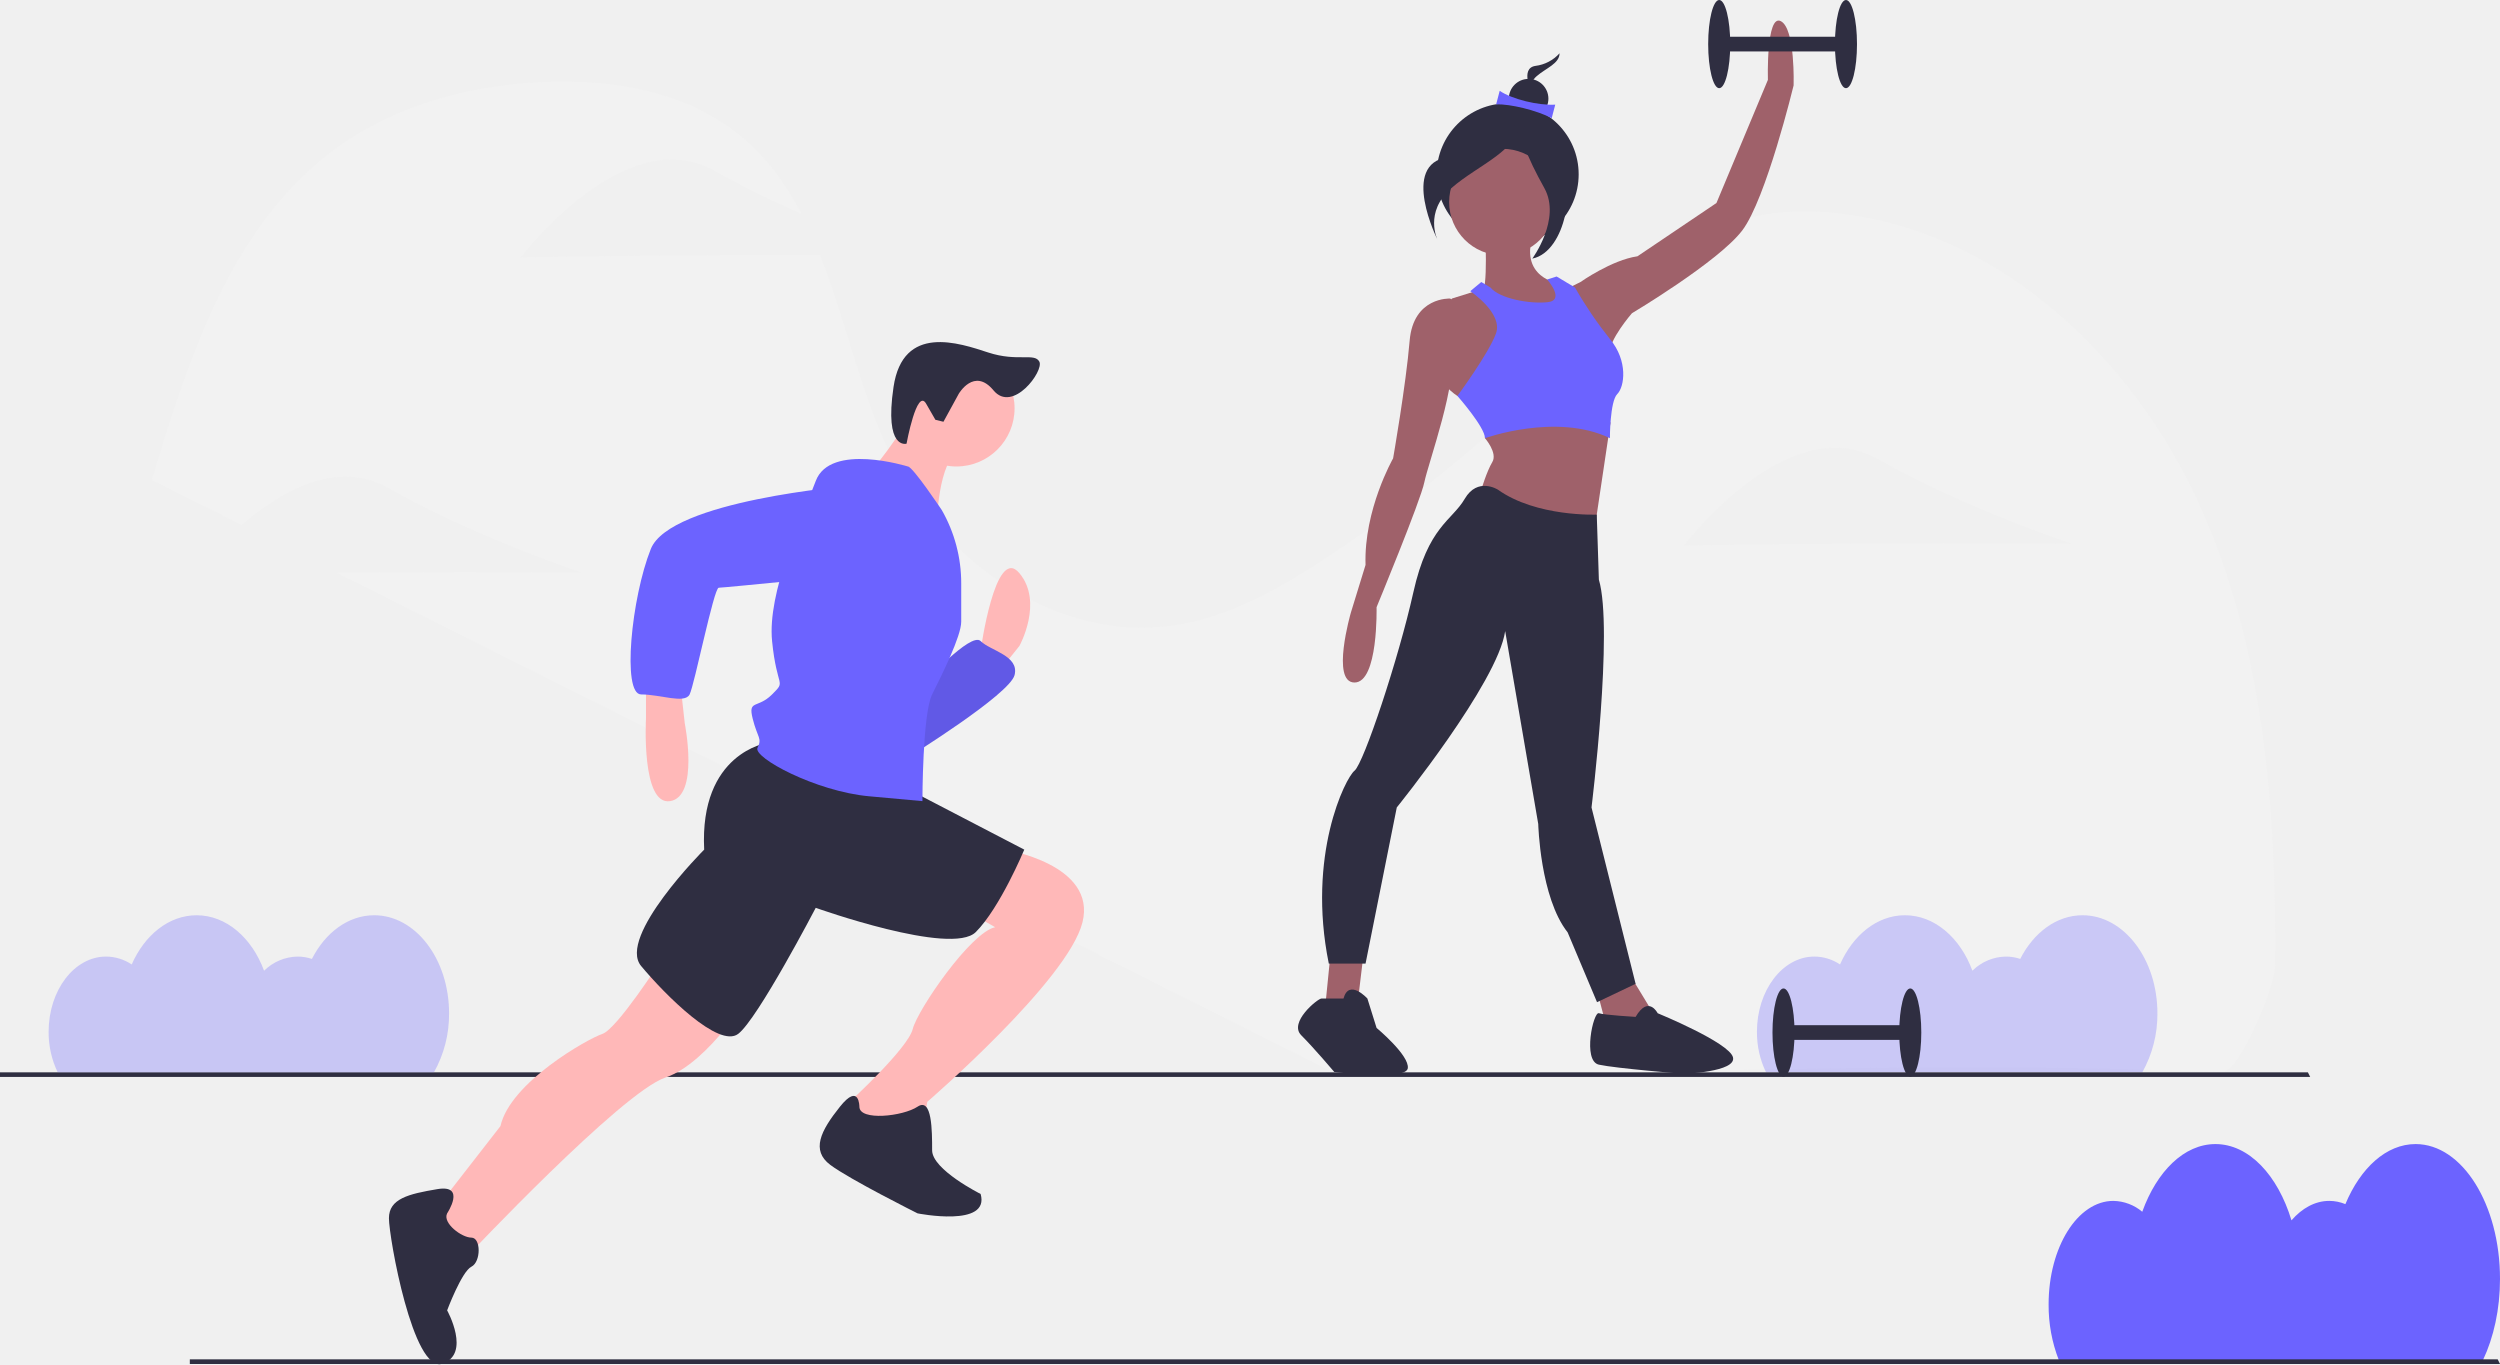
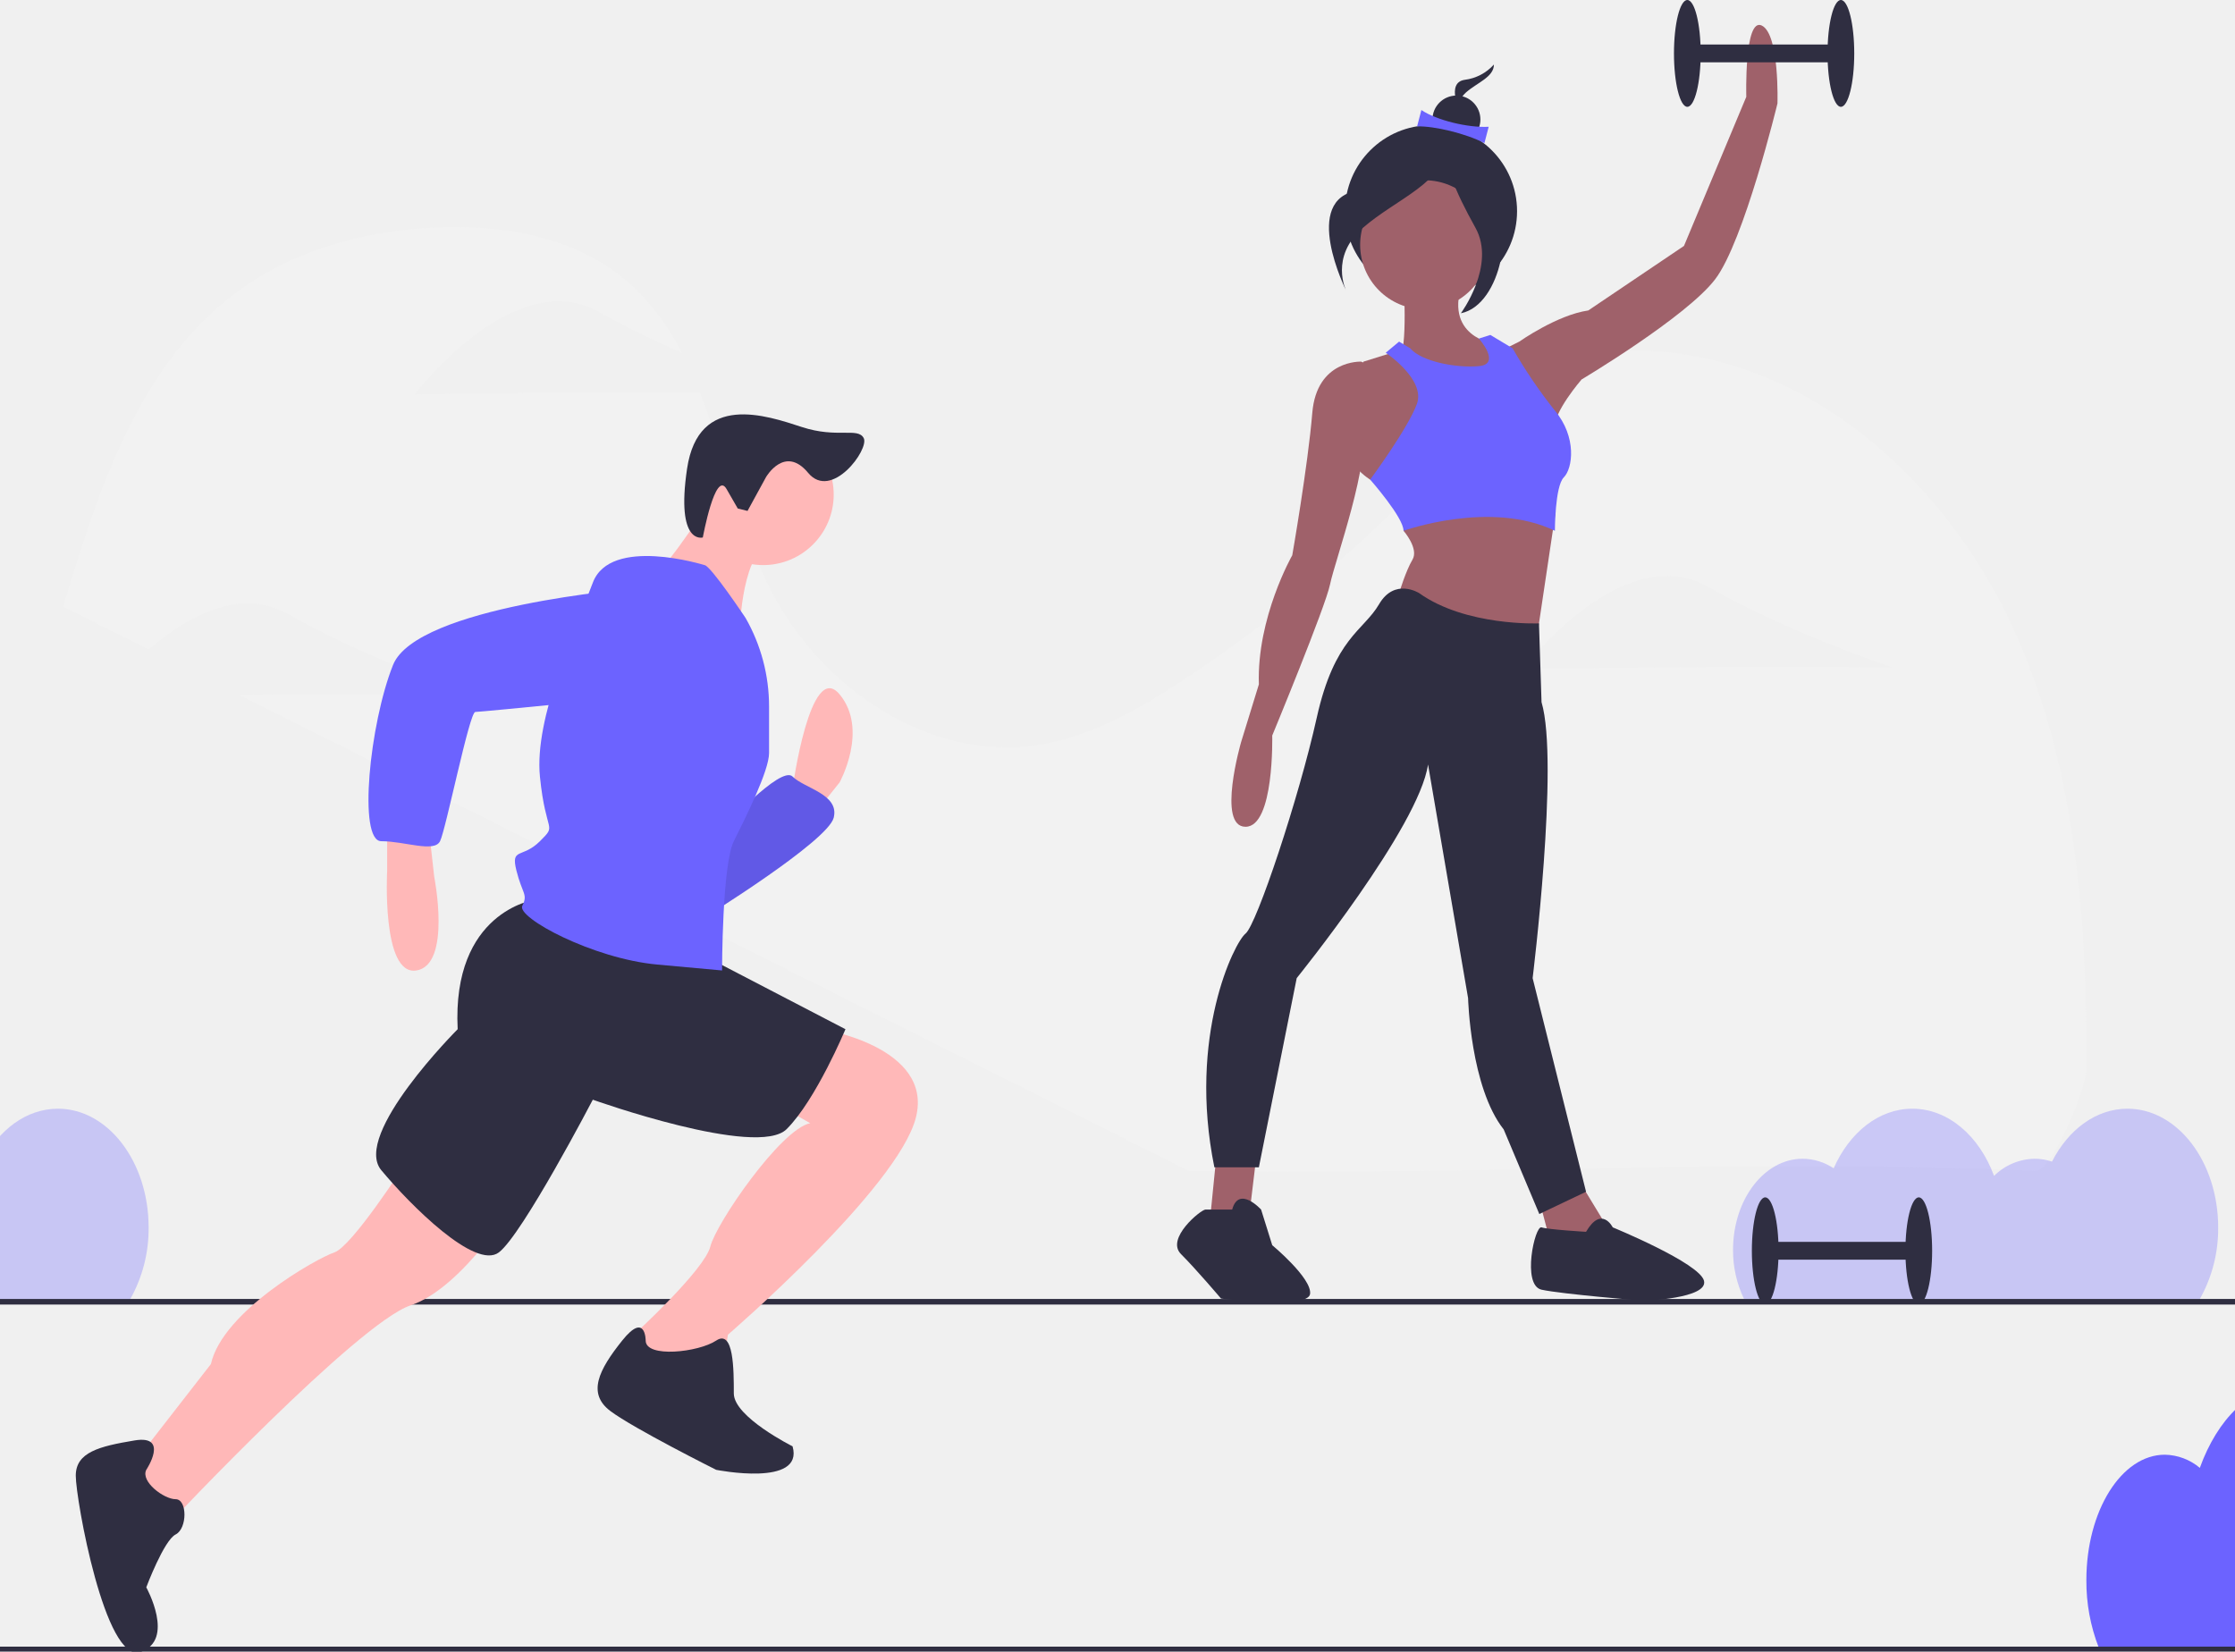
- <svg xmlns="http://www.w3.org/2000/svg" id="f6ab8ba1-7e68-4bec-bb42-3789208a6270" data-name="Layer 1" width="1080" height="589.339" viewBox="0 0 1080 589.339">
-   <path d="M1140,707.811c0-32.167-16.322-58.243-36.457-58.243-12.655,0-23.8,10.305-30.337,25.946a18.287,18.287,0,0,0-6.967-1.398c-6.094,0-11.729,3.123-16.324,8.408-5.892-19.501-18.387-32.955-32.85-32.955-13.522,0-25.316,11.771-31.61,29.24a19.915,19.915,0,0,0-12.477-4.692C957.526,674.115,945,694.127,945,718.813a65.145,65.145,0,0,0,4.408,24.068h183.24C1137.261,733.125,1140,720.98,1140,707.811Z" transform="translate(-60 -155.3305)" fill="#6c63ff" />
-   <path d="M1009.299,371.482c-28.71-62.107-84.896-115.09-152.771-123.726-17.946-2.283-36.684-1.367-53.335,5.706-21.857,9.285-37.965,28.025-54.246,45.313A654.108,654.108,0,0,1,633.987,395.622c-20.687,13.696-42.876,26.475-67.437,29.979-49.245,7.026-97.956-26.556-120.414-70.942-14.029-27.727-20.512-60.28-31.854-89.119-13.061-.025-28.623-.02-45.365.057-46.277.213-83.944.897-83.944.897s44.774-59.307,83.776-37.334c12.464,7.022,25.519,13.288,37.516,18.567-6.816-13.111-15.413-24.907-27.24-34.392-23.321-18.702-54.907-23.948-84.769-22.555-31.357,1.463-63.002,9.858-88.482,28.192-45.391,32.662-64.135,90.153-80.178,143.723l38.778,19.44c16.633-14.38,40.956-28.605,63.375-15.975,39.003,21.973,83.807,36.562,83.807,36.562s-37.362-.338-83.639-.125c-7.772.036-15.292.085-22.441.142L636,618.567c142,2,249.068-5.679,384,0,7.037.296,22.866-36.592,22.918-46.3C1043.29,503.846,1038.009,433.589,1009.299,371.482Zm-137.882,18.615c-46.277.213-83.944.897-83.944.897s44.774-59.307,83.776-37.334,83.807,36.562,83.807,36.562S917.694,389.884,871.417,390.097Z" transform="translate(-60 -155.3305)" fill="#f2f2f2" />
-   <path d="M992,593.067c0-23.388-14.481-42.349-32.343-42.349-11.227,0-21.115,7.493-26.915,18.865a19.362,19.362,0,0,0-6.181-1.016,21.059,21.059,0,0,0-14.483,6.113c-5.228-14.179-16.313-23.962-29.144-23.962-11.997,0-22.46,8.558-28.043,21.26a20.107,20.107,0,0,0-11.07-3.412c-13.709,0-24.822,14.551-24.822,32.5a39.928,39.928,0,0,0,3.911,17.5H985.477A51.201,51.201,0,0,0,992,593.067Z" transform="translate(-60 -155.3305)" fill="#6c63ff" opacity="0.3" />
-   <polygon points="1080 589.237 82 589.237 82 587.237 1079 587.237 1080 589.237" fill="#2f2e41" />
-   <polygon points="998 465.237 0 465.237 0 463.237 997 463.237 998 465.237" fill="#2f2e41" />
-   <path d="M483.63,436.467s6.285-46.093,16.761-33.523,0,31.427,0,31.427l-8.381,10.476-8.381-6.285Z" transform="translate(-60 -155.3305)" fill="#ffb8b8" />
-   <path d="M458.488,451.133s20.952-23.047,25.142-18.856,16.761,6.285,14.666,14.666-46.093,35.618-46.093,35.618Z" transform="translate(-60 -155.3305)" fill="#6c63ff" />
-   <path d="M458.488,451.133s20.952-23.047,25.142-18.856,16.761,6.285,14.666,14.666-46.093,35.618-46.093,35.618Z" transform="translate(-60 -155.3305)" opacity="0.1" />
-   <path d="M339.064,449.038v16.761s-2.095,37.713,10.476,35.618,6.285-33.523,6.285-33.523l-2.095-18.856Z" transform="translate(-60 -155.3305)" fill="#ffb8b8" />
-   <path d="M345.349,570.557s-18.856,29.332-25.142,31.427-39.808,20.952-43.998,39.808l-29.332,37.713,14.666,18.856s67.045-71.235,85.902-77.521,37.713-37.713,37.713-37.713Z" transform="translate(-60 -155.3305)" fill="#ffb8b8" />
-   <path d="M494.105,522.369s39.808,6.285,33.523,31.427S460.583,631.317,460.583,631.317l-2.095,12.571L435.441,648.078l-10.476-10.476,2.095-6.285s25.142-23.047,27.237-31.427,25.142-41.903,35.618-43.998L475.249,547.511Z" transform="translate(-60 -155.3305)" fill="#ffb8b8" />
-   <path d="M253.162,679.506s8.381-12.571-4.19-10.476-20.952,4.19-20.952,12.571,10.476,67.045,23.047,62.855,2.095-23.047,2.095-23.047,6.285-16.761,10.476-18.856,4.19-12.571,0-12.571S251.067,683.696,253.162,679.506Z" transform="translate(-60 -155.3305)" fill="#2f2e41" />
-   <path d="M431.251,633.412s0-10.476-8.381,0-12.571,18.856-4.19,25.142,37.713,20.952,37.713,20.952,31.427,6.285,27.237-8.381c0,0-20.952-10.476-20.952-18.856s0-23.047-6.285-18.856S431.251,639.698,431.251,633.412Z" transform="translate(-60 -155.3305)" fill="#2f2e41" />
-   <path d="M391.443,476.275s-29.332,4.19-27.237,46.093c0,0-37.713,37.713-27.237,50.284s33.523,35.618,41.903,29.332,33.523-54.474,33.523-54.474,58.664,20.952,69.14,10.476,20.952-35.618,20.952-35.618l-52.379-27.237Z" transform="translate(-60 -155.3305)" fill="#2f2e41" />
-   <circle cx="413.154" cy="176.379" r="25.142" fill="#ffb8b8" />
-   <path d="M454.297,333.804s-14.666,23.047-18.856,25.142,29.332,23.047,29.332,23.047,0-27.237,10.476-33.523Z" transform="translate(-60 -155.3305)" fill="#ffb8b8" />
-   <path d="M452.202,356.851s-33.523-10.476-39.808,6.285-20.952,48.189-18.856,69.14,6.285,16.761,0,23.047-10.476,2.095-8.381,10.476,4.19,8.381,2.095,12.571S412.394,497.227,435.441,499.322l23.047,2.095s0-37.713,4.19-46.093,12.571-25.142,12.571-31.427V407.265a63.607,63.607,0,0,0-8.381-31.558h0S454.297,356.851,452.202,356.851Z" transform="translate(-60 -155.3305)" fill="#6c63ff" />
-   <path d="M427.06,365.232s-77.521,6.285-85.902,27.237-12.571,62.855-4.19,62.855,18.856,4.19,20.952,0,10.476-46.093,12.571-46.093,64.95-6.285,64.95-6.285S462.678,369.422,427.06,365.232Z" transform="translate(-60 -155.3305)" fill="#6c63ff" />
-   <path d="M474.164,325.476s6.672-11.595,15.012-1.524S511.083,315.516,509,311.567s-9.438.178-22.042-3.943-36.885-12.514-40.951,14.867,5.618,24.511,5.618,24.511,4.439-24.263,8.451-17.294l4.012,6.969,3.48.857Z" transform="translate(-60 -155.3305)" fill="#2f2e41" />
-   <circle cx="651.309" cy="75.314" r="30.674" fill="#2f2e41" />
-   <path d="M701.504,253.349s1.587,28.572-1.587,28.572S719.758,295.413,719.758,295.413l14.286-7.937v-9.524s-19.048-2.381-11.111-23.016S701.504,253.349,701.504,253.349Z" transform="translate(-60 -155.3305)" fill="#9f616a" />
-   <polygon points="574.835 411.517 572.454 435.327 580.391 437.708 586.74 431.359 589.121 411.517 574.835 411.517" fill="#9f616a" />
-   <polygon points="689.124 425.01 693.092 440.089 704.203 447.232 716.109 440.883 702.616 418.66 689.124 425.01" fill="#9f616a" />
-   <circle cx="649.043" cy="87.304" r="23.016" fill="#9f616a" />
-   <path d="M695.154,328.747l-5.556-2.381s-9.524-5.556-10.318-16.667,7.937-25.397,7.937-25.397l12.699-3.968,14.92,12.143.16,19.603Z" transform="translate(-60 -155.3305)" fill="#9f616a" />
-   <path d="M689.599,285.889l-3.175-1.587s-15.873-.794-17.461,18.254-7.143,50.795-7.143,50.795-12.699,22.223-11.905,46.033l-6.349,20.635s-8.73,30.159,1.587,30.159,9.524-32.54,9.524-32.54,19.048-46.033,20.635-53.969,15.08-45.239,11.111-55.557S689.599,285.889,689.599,285.889Z" transform="translate(-60 -155.3305)" fill="#9f616a" />
-   <path d="M701.504,335.89v8.73s5.556,6.349,3.175,10.318-4.762,11.905-4.762,11.905L711.028,384.304l37.302,3.175,7.418-49.699Z" transform="translate(-60 -155.3305)" fill="#9f616a" />
-   <path d="M736.425,280.333l6.349-3.175s13.492-9.524,24.604-11.111l34.128-23.016,22.223-53.176s-.794-28.572,5.556-25.397S834.84,192.236,834.84,192.236s-11.905,49.207-22.223,62.7-47.62,35.715-47.62,35.715-10.318,11.905-9.524,17.461S736.425,280.333,736.425,280.333Z" transform="translate(-60 -155.3305)" fill="#9f616a" />
-   <path d="M707.059,366.843s-8.73-5.556-14.286,3.968-15.873,11.905-22.223,40.477S649.121,485.1,645.153,488.275s-20.635,36.509-11.111,83.335h15.873L663.408,504.148s43.652-53.969,46.826-76.192L724.52,511.291s.794,31.747,12.699,46.826l12.699,30.159,16.667-7.937-19.048-76.192s9.524-76.986,3.175-98.415l-.912-28.094S723.726,378.748,707.059,366.843Z" transform="translate(-60 -155.3305)" fill="#2f2e41" />
-   <path d="M640.391,586.69h-9.524c-1.587,0-14.286,10.318-8.73,15.873s14.286,15.873,14.286,15.873,30.953,3.937,31.747-1.619-13.492-17.429-13.492-17.429l-3.968-12.699S642.772,577.959,640.391,586.69Z" transform="translate(-60 -155.3305)" fill="#2f2e41" />
-   <path d="M766.584,594.626s-13.492-.794-15.873-1.587-7.143,20.635,0,22.223S787.22,619.23,787.22,619.23s23.016-.794,21.429-7.143-32.54-19.048-32.54-19.048S772.14,585.102,766.584,594.626Z" transform="translate(-60 -155.3305)" fill="#2f2e41" />
-   <path d="M703.885,279.54l-3.968-2.381-4.762,3.968s14.286,9.524,11.111,18.254-16.667,26.985-16.667,26.985,11.905,13.492,11.905,18.254c0,0,30.953-11.111,53.969,0,0,0,0-15.873,3.175-19.048s4.762-14.286-3.175-23.81a174.007,174.007,0,0,1-15.08-22.223l-7.937-4.762-4.088,1.297s8.056,9.021.12,9.815S707.853,284.302,703.885,279.54Z" transform="translate(-60 -155.3305)" fill="#6c63ff" />
-   <path d="M733.728,178.347a16.767,16.767,0,0,1-10.4,5.448c-6.933.99-1.486,11.886-1.486,11.886s-1.981-3.962,1.981-7.429S733.728,182.804,733.728,178.347Z" transform="translate(-60 -155.3305)" fill="#2f2e41" />
-   <circle cx="660.36" cy="42.628" r="8.549" fill="#2f2e41" />
-   <path d="M730.34,206.376c-6.604-3.45-17.965-6.163-24.002-5.969l1.527-5.838c5.344,3.631,16.645,6.394,24.002,5.969Z" transform="translate(-60 -155.3305)" fill="#6c63ff" />
-   <path d="M716.696,206.89s-10.407,13.38-31.221,16.354-4.46,35.681-4.46,35.681-5.947-11.894,5.947-22.3S716.696,220.27,716.696,206.89Z" transform="translate(-60 -155.3305)" fill="#2f2e41" />
-   <path d="M717.49,206.096s5.947,20.814,14.867,23.787,4.46,34.194-10.407,37.167c0,0,12.637-17.097,5.203-30.477S715.26,212.786,717.49,206.096Z" transform="translate(-60 -155.3305)" fill="#2f2e41" />
-   <rect x="742.696" y="15.873" width="54.763" height="6.349" fill="#2f2e41" />
-   <ellipse cx="797.46" cy="19.048" rx="4.762" ry="19.048" fill="#2f2e41" />
-   <ellipse cx="742.696" cy="19.048" rx="4.762" ry="19.048" fill="#2f2e41" />
-   <rect x="770.475" y="442.882" width="54.763" height="6.349" fill="#2f2e41" />
-   <ellipse cx="825.238" cy="446.057" rx="4.762" ry="19.048" fill="#2f2e41" />
-   <ellipse cx="770.475" cy="446.057" rx="4.762" ry="19.048" fill="#2f2e41" />
-   <path d="M254,593.067c0-23.388-14.481-42.349-32.343-42.349-11.227,0-21.115,7.493-26.915,18.865a19.362,19.362,0,0,0-6.181-1.016,21.059,21.059,0,0,0-14.483,6.113c-5.228-14.179-16.313-23.962-29.144-23.962-11.997,0-22.46,8.558-28.043,21.26a20.107,20.107,0,0,0-11.07-3.412c-13.709,0-24.822,14.551-24.822,32.5a39.928,39.928,0,0,0,3.911,17.5H247.477A51.201,51.201,0,0,0,254,593.067Z" transform="translate(-60 -155.3305)" fill="#6c63ff" opacity="0.3" />
+ <svg xmlns="http://www.w3.org/2000/svg" width="797" height="589" viewBox="0 0 797 589" fill="none">
+   <g clip-path="url(#clip0)">
+     <path d="M939 552.48C939 520.313 922.678 494.237 902.543 494.237C889.888 494.237 878.743 504.542 872.206 520.182C869.998 519.265 867.631 518.79 865.239 518.784C859.145 518.784 853.51 521.907 848.915 527.192C843.022 507.691 830.528 494.237 816.065 494.237C802.543 494.237 790.749 506.008 784.456 523.477C780.959 520.526 776.553 518.869 771.978 518.784C756.526 518.784 744 538.796 744 563.483C743.936 571.712 745.432 579.879 748.408 587.551H931.648C936.261 577.795 939 565.65 939 552.48Z" fill="#6C63FF" />
+     <path d="M717.543 223.252C694.964 174.406 650.775 132.737 597.393 125.945C583.279 124.15 568.542 124.87 555.447 130.433C538.257 137.735 525.588 152.474 512.783 166.07C485.673 194.849 455.335 220.407 422.37 242.238C406.101 253.01 388.65 263.06 369.333 265.816C330.603 271.341 292.293 244.93 274.63 210.022C263.596 188.215 258.498 162.613 249.578 139.932C239.306 139.912 227.067 139.916 213.9 139.977C177.505 140.144 147.88 140.682 147.88 140.682C147.88 140.682 183.093 94.038 213.768 111.32C223.571 116.842 233.838 121.77 243.274 125.922C237.913 115.611 231.152 106.333 221.85 98.874C203.508 84.165 178.666 80.039 155.181 81.135C130.52 82.285 105.632 88.887 85.593 103.307C49.894 128.995 35.152 174.21 22.535 216.341L53.033 231.63C66.114 220.321 85.243 209.133 102.875 219.067C133.55 236.348 168.787 247.822 168.787 247.822C168.787 247.822 139.403 247.556 103.007 247.724C96.894 247.752 90.98 247.791 85.358 247.835L423.954 417.579C535.633 419.152 619.839 413.112 725.96 417.579C731.494 417.812 743.943 388.8 743.984 381.165C744.277 327.353 740.123 272.098 717.543 223.252ZM609.103 237.893C572.708 238.06 543.083 238.598 543.083 238.598C543.083 238.598 578.296 191.954 608.971 209.236C639.646 226.517 674.883 237.991 674.883 237.991C674.883 237.991 645.498 237.725 609.103 237.893L609.103 237.893Z" fill="#F2F2F2" />
+     <path opacity="0.3" d="M791 437.737C791 414.348 776.519 395.388 758.656 395.388C747.429 395.388 737.541 402.881 731.742 414.253C729.75 413.581 727.663 413.238 725.561 413.237C720.125 413.329 714.936 415.519 711.078 419.35C705.851 405.171 694.765 395.388 681.935 395.388C669.938 395.388 659.475 403.947 653.891 416.648C650.616 414.45 646.766 413.264 642.822 413.237C629.113 413.237 618 427.788 618 445.737C617.96 451.791 619.297 457.775 621.911 463.237H784.477C788.836 455.45 791.085 446.66 791 437.737V437.737Z" fill="#6C63FF" />
+     <path d="M939 589.237H-59V587.237H938L939 589.237Z" fill="#2F2E41" />
+     <path d="M857 465.237H-141V463.237H856L857 465.237Z" fill="#2F2E41" />
+     <path d="M282.629 281.137C282.629 281.137 288.915 235.043 299.391 247.614C309.866 260.185 299.391 279.042 299.391 279.042L291.01 289.517L282.629 283.232V281.137Z" fill="#FFB8B8" />
+     <path d="M257.488 295.803C257.488 295.803 278.439 272.756 282.63 276.946C286.82 281.137 299.391 283.232 297.296 291.612C295.2 299.993 251.202 327.23 251.202 327.23L257.488 295.803Z" fill="#6C63FF" />
+     <path opacity="0.1" d="M257.488 295.803C257.488 295.803 278.439 272.756 282.63 276.946C286.82 281.137 299.391 283.232 297.296 291.612C295.2 299.993 251.202 327.23 251.202 327.23L257.488 295.803Z" fill="black" />
+     <path d="M138.064 293.708V310.469C138.064 310.469 135.968 348.182 148.539 346.087C161.11 343.991 154.825 312.564 154.825 312.564L152.73 293.708H138.064Z" fill="#FFB8B8" />
+     <path d="M144.349 415.227C144.349 415.227 125.493 444.559 119.207 446.654C112.922 448.749 79.399 467.606 75.209 486.462L45.877 524.175L60.543 543.032C60.543 543.032 127.588 471.796 146.444 465.511C165.3 459.225 184.157 427.798 184.157 427.798L144.349 415.227Z" fill="#FFB8B8" />
+     <path d="M293.106 367.038C293.106 367.038 332.914 373.324 326.628 398.466C320.343 423.607 259.583 475.986 259.583 475.986L257.488 488.557L234.441 492.748L223.965 482.272L226.06 475.986C226.06 475.986 251.202 452.94 253.298 444.559C255.393 436.178 278.439 402.656 288.915 400.561L274.249 392.18L293.106 367.038Z" fill="#FFB8B8" />
+     <path d="M52.162 524.175C52.162 524.175 60.543 511.604 47.972 513.699C35.401 515.795 27.02 517.89 27.02 526.27C27.02 534.651 37.496 593.315 50.067 589.125C62.638 584.935 52.162 566.078 52.162 566.078C52.162 566.078 58.447 549.317 62.638 547.222C66.828 545.127 66.828 534.651 62.638 534.651C58.447 534.651 50.067 528.365 52.162 524.175Z" fill="#2F2E41" />
+     <path d="M230.25 478.082C230.25 478.082 230.25 467.606 221.87 478.082C213.489 488.557 209.299 496.938 217.679 503.224C226.06 509.509 255.392 524.175 255.392 524.175C255.392 524.175 286.82 530.461 282.629 515.794C282.629 515.794 261.678 505.319 261.678 496.938C261.678 488.557 261.678 473.891 255.392 478.082C249.107 482.272 230.25 484.367 230.25 478.082Z" fill="#2F2E41" />
+     <path d="M190.442 320.945C190.442 320.945 161.11 325.135 163.205 367.038C163.205 367.038 125.492 404.751 135.968 417.322C146.444 429.893 169.491 452.94 177.871 446.654C186.252 440.369 211.394 392.18 211.394 392.18C211.394 392.18 270.058 413.132 280.534 402.656C291.01 392.18 301.486 367.038 301.486 367.038L249.107 339.801L190.442 320.945Z" fill="#2F2E41" />
+     <path d="M272.154 201.521C286.039 201.521 297.296 190.264 297.296 176.379C297.296 162.493 286.039 151.237 272.154 151.237C258.268 151.237 247.012 162.493 247.012 176.379C247.012 190.264 258.268 201.521 272.154 201.521Z" fill="#FFB8B8" />
+     <path d="M253.298 178.474C253.298 178.474 238.631 201.521 234.441 203.616C230.251 205.711 263.773 226.663 263.773 226.663C263.773 226.663 263.773 199.425 274.249 193.14L253.298 178.474Z" fill="#FFB8B8" />
+     <path d="M251.202 201.521C251.202 201.521 217.68 191.045 211.394 207.806C205.109 224.567 190.443 255.995 192.538 276.946C194.633 297.898 198.823 293.708 192.538 299.993C186.252 306.279 182.062 302.088 184.157 310.469C186.252 318.85 188.348 318.85 186.252 323.04C184.157 327.23 211.394 341.896 234.441 343.991L257.488 346.087C257.488 346.087 257.488 308.374 261.678 299.993C265.869 291.612 274.249 274.851 274.249 268.566V251.935C274.249 240.866 271.36 229.988 265.869 220.377V220.377C265.869 220.377 253.298 201.521 251.202 201.521Z" fill="#6C63FF" />
+     <path d="M226.06 209.901C226.06 209.901 148.539 216.187 140.159 237.138C131.778 258.09 127.588 299.993 135.969 299.993C144.349 299.993 154.825 304.183 156.92 299.993C159.015 295.803 167.396 253.9 169.491 253.9C171.586 253.9 234.441 247.614 234.441 247.614C234.441 247.614 261.678 214.092 226.06 209.901Z" fill="#6C63FF" />
+     <path d="M273.164 170.146C273.164 170.146 279.836 158.551 288.176 168.622C296.516 178.693 310.083 160.186 308 156.237C305.917 152.288 298.562 156.414 285.958 152.294C273.354 148.174 249.073 139.78 245.007 167.161C240.941 194.543 250.625 191.672 250.625 191.672C250.625 191.672 255.064 167.409 259.076 174.379L263.089 181.348L266.569 182.205L273.164 170.146Z" fill="#2F2E41" />
+     <path d="M510.309 105.988C527.25 105.988 540.983 92.255 540.983 75.314C540.983 58.373 527.25 44.639 510.309 44.639C493.368 44.639 479.634 58.373 479.634 75.314C479.634 92.255 493.368 105.988 510.309 105.988Z" fill="#2F2E41" />
+     <path d="M500.504 98.018C500.504 98.018 502.091 126.59 498.916 126.59C495.742 126.59 518.758 140.083 518.758 140.083L533.044 132.146V122.622C533.044 122.622 513.996 120.241 521.933 99.605C529.869 78.97 500.504 98.018 500.504 98.018Z" fill="#9F616A" />
+     <path d="M433.835 411.517L431.454 435.327L439.391 437.708L445.74 431.359L448.121 411.517H433.835Z" fill="#9F616A" />
+     <path d="M548.124 425.01L552.092 440.089L563.203 447.232L575.109 440.883L561.616 418.66L548.124 425.01Z" fill="#9F616A" />
+     <path d="M508.044 110.32C520.755 110.32 531.06 100.015 531.06 87.304C531.06 74.592 520.755 64.287 508.044 64.287C495.332 64.287 485.027 74.592 485.027 87.304C485.027 100.015 495.332 110.32 508.044 110.32Z" fill="#9F616A" />
+     <path d="M494.154 173.417L488.599 171.036C488.599 171.036 479.075 165.48 478.281 154.369C477.487 143.257 486.218 128.971 486.218 128.971L498.916 125.003L513.836 137.146L513.996 156.75L494.154 173.417Z" fill="#9F616A" />
+     <path d="M488.598 130.559L485.424 128.971C485.424 128.971 469.55 128.178 467.963 147.226C466.376 166.274 460.82 198.02 460.82 198.02C460.82 198.02 448.121 220.243 448.915 244.053L442.566 264.689C442.566 264.689 433.835 294.848 444.153 294.848C454.471 294.848 453.677 262.308 453.677 262.308C453.677 262.308 472.725 216.275 474.312 208.338C475.9 200.401 489.392 163.099 485.424 152.781C481.455 142.464 488.598 130.559 488.598 130.559Z" fill="#9F616A" />
+     <path d="M500.504 180.56V189.29C500.504 189.29 506.06 195.639 503.679 199.608C501.298 203.576 498.917 211.513 498.917 211.513L510.028 228.973L547.33 232.148L554.748 182.449L500.504 180.56Z" fill="#9F616A" />
+     <path d="M535.425 125.003L541.774 121.828C541.774 121.828 555.267 112.304 566.378 110.717L600.506 87.7L622.728 34.525C622.728 34.525 621.935 5.953 628.284 9.127C634.633 12.302 633.84 36.906 633.84 36.906C633.84 36.906 621.935 86.113 611.617 99.606C601.299 113.098 563.997 135.321 563.997 135.321C563.997 135.321 553.679 147.226 554.473 152.781C555.267 158.337 535.425 125.003 535.425 125.003Z" fill="#9F616A" />
+     <path d="M506.059 211.513C506.059 211.513 497.329 205.957 491.773 215.481C486.218 225.005 475.9 227.386 469.55 255.958C463.201 284.53 448.121 329.77 444.153 332.944C440.185 336.119 423.518 369.453 433.042 416.279H448.915L462.407 348.818C462.407 348.818 506.059 294.848 509.234 272.625L523.52 355.96C523.52 355.96 524.313 387.707 536.219 402.787L548.917 432.946L565.584 425.01L546.536 348.817C546.536 348.817 556.06 271.832 549.711 250.403L548.799 222.309C548.799 222.309 522.726 223.418 506.059 211.513Z" fill="#2F2E41" />
+     <path d="M439.391 431.359H429.867C428.28 431.359 415.581 441.677 421.137 447.232C426.693 452.788 435.423 463.106 435.423 463.106C435.423 463.106 466.376 467.042 467.17 461.487C467.963 455.931 453.677 444.058 453.677 444.058L449.709 431.359C449.709 431.359 441.772 422.629 439.391 431.359Z" fill="#2F2E41" />
+     <path d="M565.584 439.296C565.584 439.296 552.092 438.502 549.711 437.708C547.33 436.915 542.568 458.344 549.711 459.931C556.854 461.518 586.22 463.899 586.22 463.899C586.22 463.899 609.236 463.106 607.649 456.756C606.062 450.407 575.108 437.708 575.108 437.708C575.108 437.708 571.14 429.772 565.584 439.296Z" fill="#2F2E41" />
+     <path d="M502.885 124.209L498.916 121.828L494.154 125.797C494.154 125.797 508.44 135.321 505.266 144.051C502.091 152.781 488.599 171.036 488.599 171.036C488.599 171.036 500.504 184.528 500.504 189.29C500.504 189.29 531.457 178.179 554.473 189.29C554.473 189.29 554.473 173.417 557.648 170.242C560.822 167.067 562.41 155.956 554.473 146.432C548.882 139.424 543.84 131.994 539.393 124.209L531.457 119.447L527.369 120.744C527.369 120.744 535.425 129.765 527.488 130.559C519.552 131.352 506.853 128.971 502.885 124.209Z" fill="#6C63FF" />
+     <path d="M532.728 23.016C530.031 26.026 526.338 27.961 522.328 28.464C515.394 29.454 520.842 40.35 520.842 40.35C520.842 40.35 518.861 36.388 522.823 32.921C526.785 29.454 532.728 27.474 532.728 23.016Z" fill="#2F2E41" />
+     <path d="M519.36 51.176C524.081 51.176 527.909 47.349 527.909 42.628C527.909 37.907 524.081 34.079 519.36 34.079C514.639 34.079 510.812 37.907 510.812 42.628C510.812 47.349 514.639 51.176 519.36 51.176Z" fill="#2F2E41" />
+     <path d="M529.341 51.045C522.736 47.596 511.375 44.883 505.339 45.077L506.866 39.239C512.21 42.87 523.511 45.633 530.868 45.208L529.341 51.045Z" fill="#6C63FF" />
+     <path d="M515.696 51.559C515.696 51.559 505.289 64.939 484.476 67.913C463.662 70.886 480.016 103.594 480.016 103.594C480.016 103.594 474.069 91.7 485.962 81.293C497.856 70.886 515.696 64.939 515.696 51.559Z" fill="#2F2E41" />
+     <path d="M516.49 50.766C516.49 50.766 522.437 71.579 531.357 74.553C540.277 77.526 535.817 108.747 520.95 111.72C520.95 111.72 533.587 94.623 526.154 81.243C518.72 67.863 514.26 57.456 516.49 50.766Z" fill="#2F2E41" />
+     <path d="M656.459 15.873H601.696V22.223H656.459V15.873Z" fill="#2F2E41" />
+     <path d="M656.46 38.096C659.09 38.096 661.222 29.568 661.222 19.048C661.222 8.528 659.09 0 656.46 0C653.83 0 651.698 8.528 651.698 19.048C651.698 29.568 653.83 38.096 656.46 38.096Z" fill="#2F2E41" />
+     <path d="M601.697 38.096C604.327 38.096 606.459 29.568 606.459 19.048C606.459 8.528 604.327 0 601.697 0C599.067 0 596.935 8.528 596.935 19.048C596.935 29.568 599.067 38.096 601.697 38.096Z" fill="#2F2E41" />
+     <path d="M684.238 442.882H629.475V449.232H684.238V442.882Z" fill="#2F2E41" />
+     <path d="M684.238 465.105C686.868 465.105 689 456.577 689 446.057C689 435.537 686.868 427.009 684.238 427.009C681.608 427.009 679.476 435.537 679.476 446.057C679.476 456.577 681.608 465.105 684.238 465.105Z" fill="#2F2E41" />
+     <path d="M629.475 465.105C632.105 465.105 634.237 456.577 634.237 446.057C634.237 435.537 632.105 427.009 629.475 427.009C626.845 427.009 624.713 435.537 624.713 446.057C624.713 456.577 626.845 465.105 629.475 465.105Z" fill="#2F2E41" />
+     <path opacity="0.3" d="M53 437.737C53 414.348 38.519 395.388 20.656 395.388C9.429 395.388 -0.459 402.881 -6.258 414.253C-8.25 413.581 -10.337 413.238 -12.439 413.237C-17.875 413.329 -23.064 415.519 -26.922 419.35C-32.15 405.171 -43.235 395.388 -56.065 395.388C-68.062 395.388 -78.525 403.947 -84.109 416.648C-87.384 414.45 -91.234 413.264 -95.178 413.237C-108.887 413.237 -120 427.788 -120 445.737C-120.04 451.791 -118.703 457.775 -116.089 463.237H46.477C50.836 455.45 53.085 446.66 53 437.737V437.737Z" fill="#6C63FF" />
+   </g>
+   <defs>
+     <clipPath id="clip0">
+       <rect width="797" height="589" fill="white" />
+     </clipPath>
+   </defs>
</svg>
